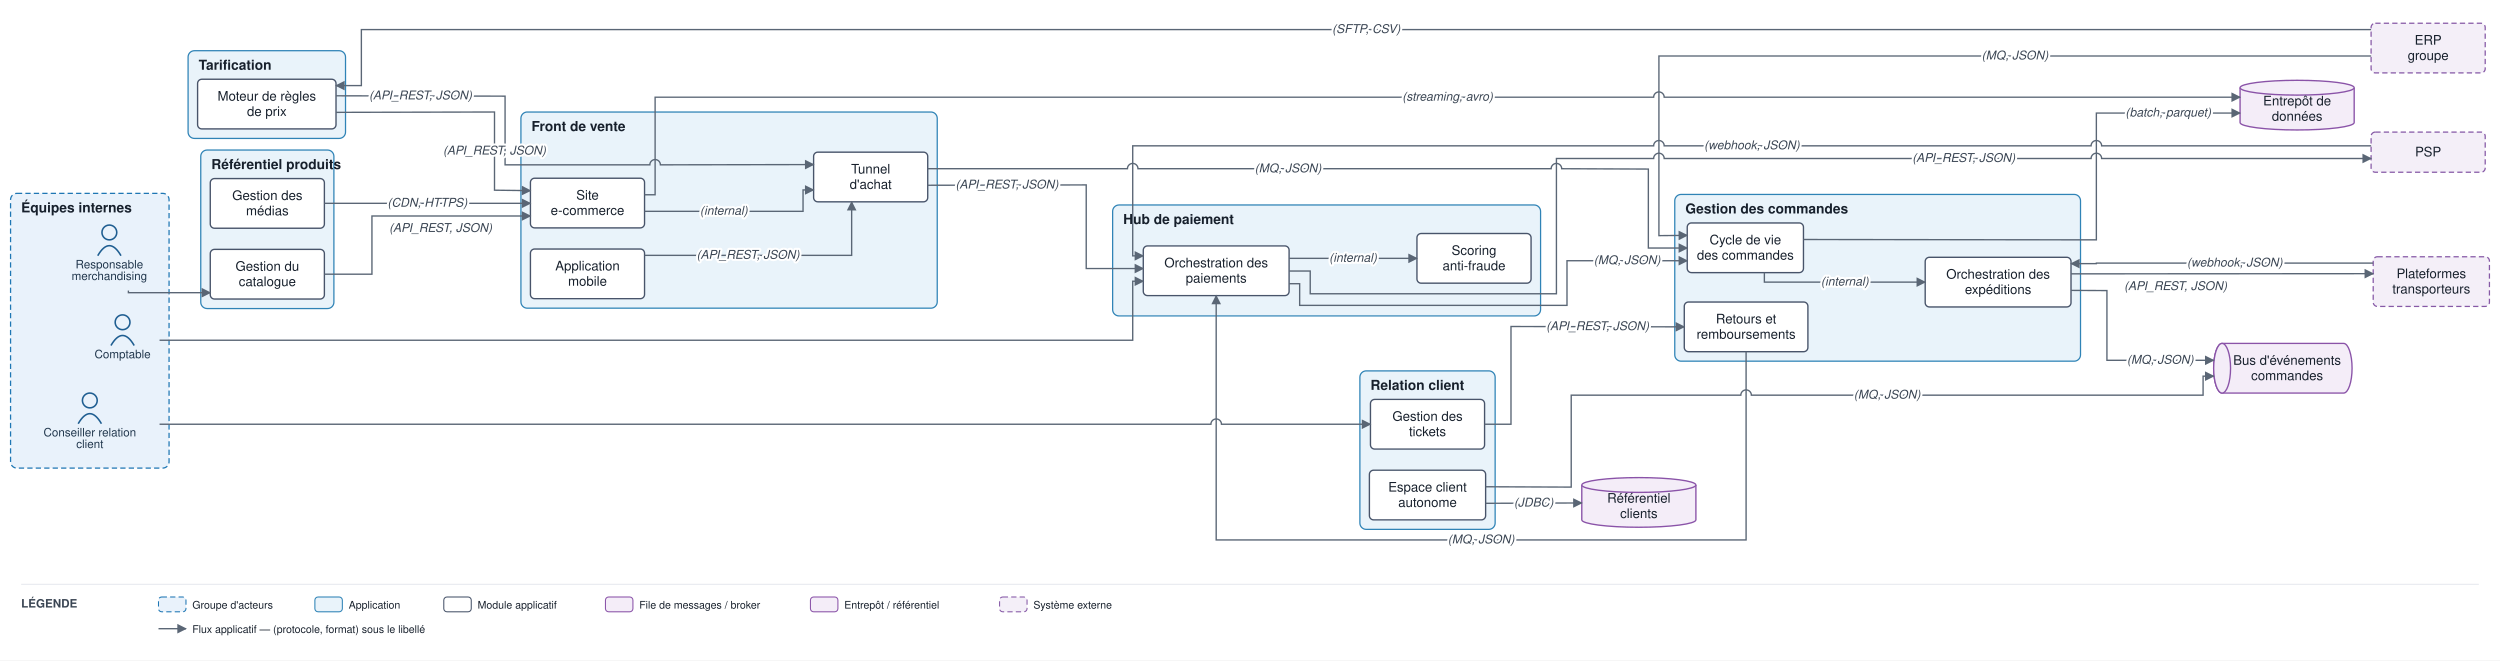
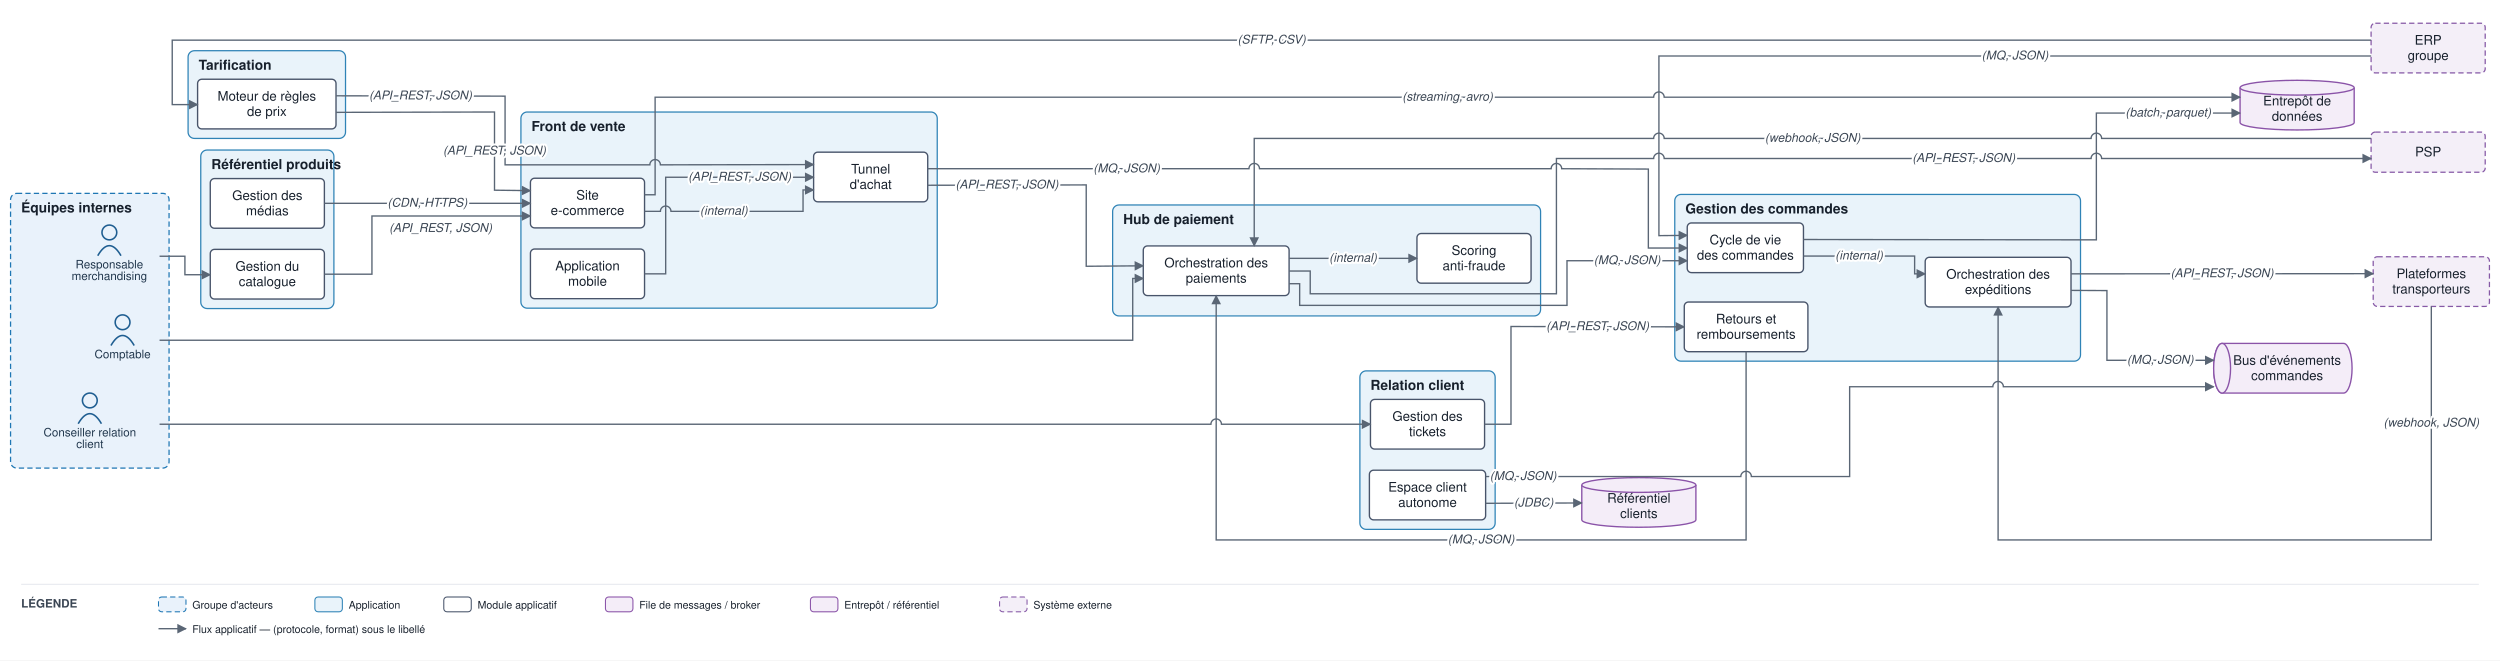
<svg xmlns="http://www.w3.org/2000/svg" viewBox="0 0 2366 625" font-family="Helvetica,Arial,sans-serif">
  <defs>
    <marker id="arr" viewBox="0 0 10 10" refX="9" refY="5" markerWidth="7" markerHeight="7" orient="auto-start-reverse">
      <path d="M0,0 L10,5 L0,10 z" fill="#5a6675" />
    </marker>
  </defs>
  <rect width="2366" height="625" fill="#ffffff" />
  <rect x="10" y="183" width="150" height="260" rx="6" fill="#e9f2fb" stroke="#1f77b4" stroke-width="1.2" stroke-dasharray="5 3" />
  <text x="20" y="201" font-size="13" font-weight="bold" fill="#17202c">Équipes internes</text>
  <rect x="493" y="106" width="394" height="185.667" rx="6" fill="#e9f3fa" stroke="#2f83b6" stroke-width="1.2" />
  <text x="503" y="124" font-size="13" font-weight="bold" fill="#17202c">Front de vente</text>
  <rect x="1585" y="184" width="384" height="157.833" rx="6" fill="#e9f3fa" stroke="#2f83b6" stroke-width="1.2" />
  <text x="1595" y="202" font-size="13" font-weight="bold" fill="#17202c">Gestion des commandes</text>
  <rect x="190" y="142" width="126" height="150" rx="6" fill="#e9f3fa" stroke="#2f83b6" stroke-width="1.2" />
  <text x="200" y="160" font-size="13" font-weight="bold" fill="#17202c">Référentiel produits</text>
  <rect x="178" y="48" width="149" height="83" rx="6" fill="#e9f3fa" stroke="#2f83b6" stroke-width="1.2" />
  <text x="188" y="66" font-size="13" font-weight="bold" fill="#17202c">Tarification</text>
  <rect x="1053" y="194" width="405" height="105" rx="6" fill="#e9f3fa" stroke="#2f83b6" stroke-width="1.2" />
  <text x="1063" y="212" font-size="13" font-weight="bold" fill="#17202c">Hub de paiement</text>
  <rect x="1287" y="351" width="128" height="150" rx="6" fill="#e9f3fa" stroke="#2f83b6" stroke-width="1.2" />
  <text x="1297" y="369" font-size="13" font-weight="bold" fill="#17202c">Relation client</text>
  <circle cx="103.5" cy="220" r="7" fill="none" stroke="#1f5e91" stroke-width="1.5" />
  <path d="M 92.5 242 q 11 -19 22 0" fill="none" stroke="#1f5e91" stroke-width="1.5" />
  <text x="103.5" y="254" font-size="11" text-anchor="middle" fill="#20364c">Responsable</text>
  <text x="103.5" y="265" font-size="11" text-anchor="middle" fill="#20364c">merchandising</text>
  <circle cx="85" cy="379" r="7" fill="none" stroke="#1f5e91" stroke-width="1.5" />
  <path d="M 74 401 q 11 -19 22 0" fill="none" stroke="#1f5e91" stroke-width="1.5" />
  <text x="85" y="413" font-size="11" text-anchor="middle" fill="#20364c">Conseiller relation</text>
  <text x="85" y="424" font-size="11" text-anchor="middle" fill="#20364c">client</text>
  <circle cx="116" cy="305" r="7" fill="none" stroke="#1f5e91" stroke-width="1.5" />
  <path d="M 105 327 q 11 -19 22 0" fill="none" stroke="#1f5e91" stroke-width="1.5" />
  <text x="116" y="339" font-size="11" text-anchor="middle" fill="#20364c">Comptable</text>
  <rect x="502" y="168.667" width="108" height="47" rx="4" fill="#ffffff" stroke="#48546a" stroke-width="1.3" />
  <text x="556" y="188.917" font-size="12.5" text-anchor="middle" fill="#17202c">Site</text>
  <text x="556" y="203.417" font-size="12.5" text-anchor="middle" fill="#17202c">e-commerce</text>
  <rect x="502" y="235.667" width="108" height="47" rx="4" fill="#ffffff" stroke="#48546a" stroke-width="1.3" />
  <text x="556" y="255.917" font-size="12.5" text-anchor="middle" fill="#17202c">Application</text>
  <text x="556" y="270.417" font-size="12.5" text-anchor="middle" fill="#17202c">mobile</text>
  <rect x="770" y="144" width="108" height="47" rx="4" fill="#ffffff" stroke="#48546a" stroke-width="1.3" />
  <text x="824" y="164.25" font-size="12.5" text-anchor="middle" fill="#17202c">Tunnel</text>
  <text x="824" y="178.75" font-size="12.5" text-anchor="middle" fill="#17202c">d'achat</text>
  <rect x="1596.8" y="211" width="110" height="47" rx="4" fill="#ffffff" stroke="#48546a" stroke-width="1.3" />
  <text x="1651.8" y="231.25" font-size="12.5" text-anchor="middle" fill="#17202c">Cycle de vie</text>
  <text x="1651.8" y="245.75" font-size="12.5" text-anchor="middle" fill="#17202c">des commandes</text>
  <rect x="1822" y="243.5" width="138" height="47" rx="4" fill="#ffffff" stroke="#48546a" stroke-width="1.3" />
  <text x="1891" y="263.75" font-size="12.5" text-anchor="middle" fill="#17202c">Orchestration des</text>
  <text x="1891" y="278.25" font-size="12.5" text-anchor="middle" fill="#17202c">expéditions</text>
  <rect x="1594" y="285.833" width="117" height="47" rx="4" fill="#ffffff" stroke="#48546a" stroke-width="1.3" />
  <text x="1652.5" y="306.083" font-size="12.5" text-anchor="middle" fill="#17202c">Retours et</text>
  <text x="1652.5" y="320.583" font-size="12.5" text-anchor="middle" fill="#17202c">remboursements</text>
  <rect x="199" y="236" width="108" height="47" rx="4" fill="#ffffff" stroke="#48546a" stroke-width="1.3" />
  <text x="253" y="256.25" font-size="12.5" text-anchor="middle" fill="#17202c">Gestion du</text>
  <text x="253" y="270.75" font-size="12.5" text-anchor="middle" fill="#17202c">catalogue</text>
  <rect x="199" y="169" width="108" height="47" rx="4" fill="#ffffff" stroke="#48546a" stroke-width="1.3" />
  <text x="253" y="189.25" font-size="12.5" text-anchor="middle" fill="#17202c">Gestion des</text>
  <text x="253" y="203.75" font-size="12.5" text-anchor="middle" fill="#17202c">médias</text>
  <rect x="187" y="75" width="131" height="47" rx="4" fill="#ffffff" stroke="#48546a" stroke-width="1.3" />
  <text x="252.5" y="95.25" font-size="12.5" text-anchor="middle" fill="#17202c">Moteur de règles</text>
  <text x="252.5" y="109.75" font-size="12.5" text-anchor="middle" fill="#17202c">de prix</text>
  <rect x="1082" y="232.75" width="138" height="47" rx="4" fill="#ffffff" stroke="#48546a" stroke-width="1.3" />
  <text x="1151" y="253" font-size="12.5" text-anchor="middle" fill="#17202c">Orchestration des</text>
  <text x="1151" y="267.5" font-size="12.5" text-anchor="middle" fill="#17202c">paiements</text>
  <rect x="1341" y="221" width="108" height="47" rx="4" fill="#ffffff" stroke="#48546a" stroke-width="1.3" />
  <text x="1395" y="241.25" font-size="12.5" text-anchor="middle" fill="#17202c">Scoring</text>
  <text x="1395" y="255.75" font-size="12.5" text-anchor="middle" fill="#17202c">anti-fraude</text>
  <rect x="1297" y="378" width="108" height="47" rx="4" fill="#ffffff" stroke="#48546a" stroke-width="1.3" />
  <text x="1351" y="398.25" font-size="12.5" text-anchor="middle" fill="#17202c">Gestion des</text>
  <text x="1351" y="412.75" font-size="12.5" text-anchor="middle" fill="#17202c">tickets</text>
  <rect x="1296" y="445" width="110" height="47" rx="4" fill="#ffffff" stroke="#48546a" stroke-width="1.3" />
  <text x="1351" y="465.25" font-size="12.5" text-anchor="middle" fill="#17202c">Espace client</text>
  <text x="1351" y="479.75" font-size="12.5" text-anchor="middle" fill="#17202c">autonome</text>
  <path d="M 2103 325 h 115 a 8 23.5 0 0 1 0 47 h -115 a 8 23.5 0 0 1 0 -47" fill="#f4edf8" stroke="#8a53a8" stroke-width="1.3" />
  <ellipse cx="2103" cy="348.5" rx="8" ry="23.5" fill="#f4edf8" stroke="#8a53a8" stroke-width="1.3" />
  <text x="2164.5" y="345.25" font-size="12.5" text-anchor="middle" fill="#17202c">Bus d'événements</text>
  <text x="2164.5" y="359.75" font-size="12.5" text-anchor="middle" fill="#17202c">commandes</text>
  <path d="M 2120 83 v 33 a 54 7 0 0 0 108 0 v -33" fill="#f4edf8" stroke="#8a53a8" stroke-width="1.3" />
  <ellipse cx="2174" cy="83" rx="54" ry="7" fill="#f4edf8" stroke="#8a53a8" stroke-width="1.3" />
  <text x="2174" y="99.75" font-size="12.5" text-anchor="middle" fill="#17202c">Entrepôt de</text>
  <text x="2174" y="114.25" font-size="12.5" text-anchor="middle" fill="#17202c">données</text>
  <path d="M 1497 459 v 33 a 54 7 0 0 0 108 0 v -33" fill="#f4edf8" stroke="#8a53a8" stroke-width="1.3" />
  <ellipse cx="1551" cy="459" rx="54" ry="7" fill="#f4edf8" stroke="#8a53a8" stroke-width="1.3" />
  <text x="1551" y="475.75" font-size="12.5" text-anchor="middle" fill="#17202c">Référentiel</text>
  <text x="1551" y="490.25" font-size="12.5" text-anchor="middle" fill="#17202c">clients</text>
  <rect x="2244" y="125" width="108" height="38" rx="4" fill="#f4eff8" stroke="#8659a6" stroke-width="1.2" stroke-dasharray="5 3" />
  <text x="2298" y="148" font-size="12.5" text-anchor="middle" fill="#17202c">PSP</text>
  <rect x="2246" y="243" width="110" height="47" rx="4" fill="#f4eff8" stroke="#8659a6" stroke-width="1.2" stroke-dasharray="5 3" />
  <text x="2301" y="263.25" font-size="12.5" text-anchor="middle" fill="#17202c">Plateformes</text>
  <text x="2301" y="277.75" font-size="12.5" text-anchor="middle" fill="#17202c">transporteurs</text>
  <rect x="2244" y="22" width="108" height="47" rx="4" fill="#f4eff8" stroke="#8659a6" stroke-width="1.2" stroke-dasharray="5 3" />
  <text x="2298" y="42.25" font-size="12.5" text-anchor="middle" fill="#17202c">ERP</text>
  <text x="2298" y="56.75" font-size="12.5" text-anchor="middle" fill="#17202c">groupe</text>
-   <path d="M 121.5 275 L 121.5 277 L 199 277" fill="none" stroke="#5a6675" stroke-width="1.3" marker-end="url(#arr)" />
+   <path d="M 151 242.5 L 175 242.5 L 175 260 L 199 260" fill="none" stroke="#5a6675" stroke-width="1.3" marker-end="url(#arr)" />
  <path d="M 307 259.5 L 352 259.5 L 352 204.417 L 502 204.417" fill="none" stroke="#5a6675" stroke-width="1.3" marker-end="url(#arr)" />
  <path d="M 307 192.417 L 502 192.417" fill="none" stroke="#5a6675" stroke-width="1.3" marker-end="url(#arr)" />
  <path d="M 318 106.333 L 468 106 L 468 180 L 502 180.417" fill="none" stroke="#5a6675" stroke-width="1.3" marker-end="url(#arr)" />
  <path d="M 318 90.667 L 478 91 L 478 156 L 615 156 A 5 5 0 0 1 625 156 L 770 155.75" fill="none" stroke="#5a6675" stroke-width="1.3" marker-end="url(#arr)" />
-   <path d="M 2244 28 L 342 28 L 342 81 L 318 81" fill="none" stroke="#5a6675" stroke-width="1.3" marker-end="url(#arr)" />
-   <path d="M 610 200 L 760 200 L 760 179.75 L 770 179.75" fill="none" stroke="#5a6675" stroke-width="1.3" marker-end="url(#arr)" />
-   <path d="M 610 241.667 L 806 241.667 L 806 191" fill="none" stroke="#5a6675" stroke-width="1.3" marker-end="url(#arr)" />
-   <path d="M 878 159.667 L 1067 159.667 A 5 5 0 0 1 1077 159.667 L 1468 159.667 A 5 5 0 0 1 1478 159.667 L 1560 160 L 1560 234.75 L 1596.8 234.75" fill="none" stroke="#5a6675" stroke-width="1.3" marker-end="url(#arr)" />
-   <path d="M 878 175.333 L 1028 175 L 1028 254.15 L 1082 254.15" fill="none" stroke="#5a6675" stroke-width="1.3" marker-end="url(#arr)" />
+   <path d="M 2244 38 L 163 38 L 163 99 L 187 99" fill="none" stroke="#5a6675" stroke-width="1.3" marker-end="url(#arr)" />
+   <path d="M 610 200 L 625 200 A 5 5 0 0 1 635 200 L 760 200 L 760 179.75 L 770 179.75" fill="none" stroke="#5a6675" stroke-width="1.3" marker-end="url(#arr)" />
+   <path d="M 610 259.167 L 630 259.167 L 630 167.75 L 770 167.75" fill="none" stroke="#5a6675" stroke-width="1.3" marker-end="url(#arr)" />
+   <path d="M 878 159.667 L 1182 159.667 A 5 5 0 0 1 1192 159.667 L 1468 159.667 A 5 5 0 0 1 1478 159.667 L 1560 160 L 1560 234.75 L 1596.8 234.75" fill="none" stroke="#5a6675" stroke-width="1.3" marker-end="url(#arr)" />
+   <path d="M 878 175.333 L 1028 175 L 1028 252 L 1082 251.55" fill="none" stroke="#5a6675" stroke-width="1.3" marker-end="url(#arr)" />
  <path d="M 1220 244.5 L 1341 244.5" fill="none" stroke="#5a6675" stroke-width="1.3" marker-end="url(#arr)" />
  <path d="M 1220 256.5 L 1240 256.5 L 1240 278 L 1473 278 L 1473 150 L 1565 150 A 5 5 0 0 1 1575 150 L 1979 150 A 5 5 0 0 1 1989 150 L 2244 150" fill="none" stroke="#5a6675" stroke-width="1.3" marker-end="url(#arr)" />
-   <path d="M 2244 138 L 1989 138 A 5 5 0 0 0 1979 138 L 1575 138 A 5 5 0 0 0 1565 138 L 1072 138 L 1072 242.15 L 1082 242.15" fill="none" stroke="#5a6675" stroke-width="1.3" marker-end="url(#arr)" />
+   <path d="M 2244 131 L 1989 131 A 5 5 0 0 0 1979 131 L 1575 131 A 5 5 0 0 0 1565 131 L 1187 131 L 1187 232.75" fill="none" stroke="#5a6675" stroke-width="1.3" marker-end="url(#arr)" />
  <path d="M 1220 268.5 L 1230 268.5 L 1230 289 L 1483 289 L 1483 246.75 L 1596.8 246.75" fill="none" stroke="#5a6675" stroke-width="1.3" marker-end="url(#arr)" />
-   <path d="M 1669.8 258 L 1669.8 267 L 1822 267" fill="none" stroke="#5a6675" stroke-width="1.3" marker-end="url(#arr)" />
+   <path d="M 1706.8 242.333 L 1812 242.333 L 1812 259.167 L 1822 259.167" fill="none" stroke="#5a6675" stroke-width="1.3" marker-end="url(#arr)" />
  <path d="M 1960 259.167 L 2246 259" fill="none" stroke="#5a6675" stroke-width="1.3" marker-end="url(#arr)" />
-   <path d="M 2246 249 L 1984 249 L 1984 249.5 L 1960 249.5" fill="none" stroke="#5a6675" stroke-width="1.3" marker-end="url(#arr)" />
+   <path d="M 2301 290 L 2301 511 L 1891 511 L 1891 290.5" fill="none" stroke="#5a6675" stroke-width="1.3" marker-end="url(#arr)" />
  <path d="M 1960 274.833 L 1994 275 L 1994 341 L 2095 341" fill="none" stroke="#5a6675" stroke-width="1.3" marker-end="url(#arr)" />
-   <path d="M 1406 460.667 L 1487 461 L 1487 374 L 1647.5 374 A 5 5 0 0 1 1657.5 374 L 2085 374 L 2085 356 L 2095 356" fill="none" stroke="#5a6675" stroke-width="1.3" marker-end="url(#arr)" />
+   <path d="M 1406 451 L 1647.5 451 A 5 5 0 0 1 1657.5 451 L 1750.5 451 L 1750.5 366 L 1886 366 A 5 5 0 0 1 1896 366 L 2095 366" fill="none" stroke="#5a6675" stroke-width="1.3" marker-end="url(#arr)" />
  <path d="M 151 401.5 L 1146 401.5 A 5 5 0 0 1 1156 401.5 L 1297 401.5" fill="none" stroke="#5a6675" stroke-width="1.3" marker-end="url(#arr)" />
  <path d="M 1405 401.5 L 1430 401.5 L 1430 309 L 1594 309.333" fill="none" stroke="#5a6675" stroke-width="1.3" marker-end="url(#arr)" />
  <path d="M 1652.5 332.833 L 1652.5 511 L 1151 511 L 1151 279.75" fill="none" stroke="#5a6675" stroke-width="1.3" marker-end="url(#arr)" />
  <path d="M 1406 476.333 L 1497 476" fill="none" stroke="#5a6675" stroke-width="1.3" marker-end="url(#arr)" />
  <path d="M 1706.8 226.667 L 1984 227 L 1984 107 L 2120 107" fill="none" stroke="#5a6675" stroke-width="1.3" marker-end="url(#arr)" />
  <path d="M 610 184.333 L 620 184.333 L 620 92 L 1565 92 A 5 5 0 0 1 1575 92 L 2120 92" fill="none" stroke="#5a6675" stroke-width="1.3" marker-end="url(#arr)" />
-   <path d="M 151 322 L 1072 322 L 1072 266.15 L 1082 266.15" fill="none" stroke="#5a6675" stroke-width="1.3" marker-end="url(#arr)" />
+   <path d="M 151 322 L 1072 322 L 1072 263.55 L 1082 263.55" fill="none" stroke="#5a6675" stroke-width="1.3" marker-end="url(#arr)" />
  <path d="M 2244 53 L 1570 53 L 1570 223 L 1596.8 222.75" fill="none" stroke="#5a6675" stroke-width="1.3" marker-end="url(#arr)" />
  <text x="417" y="219.5" font-size="11.5" text-anchor="middle" fill="#3a4553" font-style="italic" stroke="#ffffff" stroke-width="4" paint-order="stroke" stroke-linejoin="round">(API_REST, JSON)</text>
  <text x="404.5" y="195.667" font-size="11.5" text-anchor="middle" fill="#3a4553" font-style="italic" stroke="#ffffff" stroke-width="4" paint-order="stroke" stroke-linejoin="round">(CDN, HTTPS)</text>
  <text x="468" y="146.25" font-size="11.5" text-anchor="middle" fill="#3a4553" font-style="italic" stroke="#ffffff" stroke-width="4" paint-order="stroke" stroke-linejoin="round">(API_REST, JSON)</text>
  <text x="398" y="94.083" font-size="11.5" text-anchor="middle" fill="#3a4553" font-style="italic" stroke="#ffffff" stroke-width="4" paint-order="stroke" stroke-linejoin="round">(API_REST, JSON)</text>
-   <text x="1293" y="31.25" font-size="11.5" text-anchor="middle" fill="#3a4553" font-style="italic" stroke="#ffffff" stroke-width="4" paint-order="stroke" stroke-linejoin="round">(SFTP, CSV)</text>
+   <text x="1203.5" y="41.25" font-size="11.5" text-anchor="middle" fill="#3a4553" font-style="italic" stroke="#ffffff" stroke-width="4" paint-order="stroke" stroke-linejoin="round">(SFTP, CSV)</text>
  <text x="685" y="203.25" font-size="11.5" text-anchor="middle" fill="#3a4553" font-style="italic" stroke="#ffffff" stroke-width="4" paint-order="stroke" stroke-linejoin="round">(internal)</text>
-   <text x="708" y="244.917" font-size="11.5" text-anchor="middle" fill="#3a4553" font-style="italic" stroke="#ffffff" stroke-width="4" paint-order="stroke" stroke-linejoin="round">(API_REST, JSON)</text>
-   <text x="1219" y="163.083" font-size="11.5" text-anchor="middle" fill="#3a4553" font-style="italic" stroke="#ffffff" stroke-width="4" paint-order="stroke" stroke-linejoin="round">(MQ, JSON)</text>
+   <text x="700" y="171" font-size="11.5" text-anchor="middle" fill="#3a4553" font-style="italic" stroke="#ffffff" stroke-width="4" paint-order="stroke" stroke-linejoin="round">(API_REST, JSON)</text>
+   <text x="1066.25" y="163.083" font-size="11.5" text-anchor="middle" fill="#3a4553" font-style="italic" stroke="#ffffff" stroke-width="4" paint-order="stroke" stroke-linejoin="round">(MQ, JSON)</text>
  <text x="953" y="178.417" font-size="11.5" text-anchor="middle" fill="#3a4553" font-style="italic" stroke="#ffffff" stroke-width="4" paint-order="stroke" stroke-linejoin="round">(API_REST, JSON)</text>
  <text x="1280.5" y="247.75" font-size="11.5" text-anchor="middle" fill="#3a4553" font-style="italic" stroke="#ffffff" stroke-width="4" paint-order="stroke" stroke-linejoin="round">(internal)</text>
  <text x="1858.5" y="153.25" font-size="11.5" text-anchor="middle" fill="#3a4553" font-style="italic" stroke="#ffffff" stroke-width="4" paint-order="stroke" stroke-linejoin="round">(API_REST, JSON)</text>
-   <text x="1658" y="141.25" font-size="11.5" text-anchor="middle" fill="#3a4553" font-style="italic" stroke="#ffffff" stroke-width="4" paint-order="stroke" stroke-linejoin="round">(webhook, JSON)</text>
+   <text x="1715.5" y="134.25" font-size="11.5" text-anchor="middle" fill="#3a4553" font-style="italic" stroke="#ffffff" stroke-width="4" paint-order="stroke" stroke-linejoin="round">(webhook, JSON)</text>
  <text x="1539.9" y="250" font-size="11.5" text-anchor="middle" fill="#3a4553" font-style="italic" stroke="#ffffff" stroke-width="4" paint-order="stroke" stroke-linejoin="round">(MQ, JSON)</text>
-   <text x="1745.9" y="270.25" font-size="11.5" text-anchor="middle" fill="#3a4553" font-style="italic" stroke="#ffffff" stroke-width="4" paint-order="stroke" stroke-linejoin="round">(internal)</text>
-   <text x="2059" y="274.5" font-size="11.5" text-anchor="middle" fill="#3a4553" font-style="italic" stroke="#ffffff" stroke-width="4" paint-order="stroke" stroke-linejoin="round">(API_REST, JSON)</text>
-   <text x="2115" y="252.25" font-size="11.5" text-anchor="middle" fill="#3a4553" font-style="italic" stroke="#ffffff" stroke-width="4" paint-order="stroke" stroke-linejoin="round">(webhook, JSON)</text>
+   <text x="1759.4" y="245.583" font-size="11.5" text-anchor="middle" fill="#3a4553" font-style="italic" stroke="#ffffff" stroke-width="4" paint-order="stroke" stroke-linejoin="round">(internal)</text>
+   <text x="2103" y="262.333" font-size="11.5" text-anchor="middle" fill="#3a4553" font-style="italic" stroke="#ffffff" stroke-width="4" paint-order="stroke" stroke-linejoin="round">(API_REST, JSON)</text>
+   <text x="2301" y="403.75" font-size="11.5" text-anchor="middle" fill="#3a4553" font-style="italic" stroke="#ffffff" stroke-width="4" paint-order="stroke" stroke-linejoin="round">(webhook, JSON)</text>
  <text x="2044.5" y="344.25" font-size="11.5" text-anchor="middle" fill="#3a4553" font-style="italic" stroke="#ffffff" stroke-width="4" paint-order="stroke" stroke-linejoin="round">(MQ, JSON)</text>
-   <text x="1786" y="377.25" font-size="11.5" text-anchor="middle" fill="#3a4553" font-style="italic" stroke="#ffffff" stroke-width="4" paint-order="stroke" stroke-linejoin="round">(MQ, JSON)</text>
+   <text x="1441.5" y="454.25" font-size="11.5" text-anchor="middle" fill="#3a4553" font-style="italic" stroke="#ffffff" stroke-width="4" paint-order="stroke" stroke-linejoin="round">(MQ, JSON)</text>
  <text x="1512" y="312.417" font-size="11.5" text-anchor="middle" fill="#3a4553" font-style="italic" stroke="#ffffff" stroke-width="4" paint-order="stroke" stroke-linejoin="round">(API_REST, JSON)</text>
  <text x="1401.75" y="514.25" font-size="11.5" text-anchor="middle" fill="#3a4553" font-style="italic" stroke="#ffffff" stroke-width="4" paint-order="stroke" stroke-linejoin="round">(MQ, JSON)</text>
  <text x="1451.5" y="479.417" font-size="11.5" text-anchor="middle" fill="#3a4553" font-style="italic" stroke="#ffffff" stroke-width="4" paint-order="stroke" stroke-linejoin="round">(JDBC)</text>
  <text x="2052" y="110.25" font-size="11.5" text-anchor="middle" fill="#3a4553" font-style="italic" stroke="#ffffff" stroke-width="4" paint-order="stroke" stroke-linejoin="round">(batch, parquet)</text>
  <text x="1370" y="95.25" font-size="11.5" text-anchor="middle" fill="#3a4553" font-style="italic" stroke="#ffffff" stroke-width="4" paint-order="stroke" stroke-linejoin="round">(streaming, avro)</text>
  <text x="1907" y="56.25" font-size="11.5" text-anchor="middle" fill="#3a4553" font-style="italic" stroke="#ffffff" stroke-width="4" paint-order="stroke" stroke-linejoin="round">(MQ, JSON)</text>
  <line x1="20" y1="553" x2="2346" y2="553" stroke="#e6e9ee" stroke-width="1" />
  <text x="20" y="575" font-size="11" font-weight="bold" fill="#3a4553">LÉGENDE</text>
  <rect x="150" y="565" width="26" height="14" rx="3" fill="#e9f2fb" stroke="#1f77b4" stroke-dasharray="5 3" />
  <text x="182" y="576" font-size="10" fill="#17202c">Groupe d'acteurs</text>
  <rect x="298" y="565" width="26" height="14" rx="3" fill="#e9f3fa" stroke="#2f83b6" />
  <text x="330" y="576" font-size="10" fill="#17202c">Application</text>
  <rect x="420" y="565" width="26" height="14" rx="3" fill="#ffffff" stroke="#48546a" />
  <text x="452" y="576" font-size="10" fill="#17202c">Module applicatif</text>
  <rect x="573" y="565" width="26" height="14" rx="3" fill="#f4edf8" stroke="#8a53a8" />
  <text x="605" y="576" font-size="10" fill="#17202c">File de messages / broker</text>
  <rect x="767" y="565" width="26" height="14" rx="3" fill="#f4edf8" stroke="#8a53a8" />
  <text x="799" y="576" font-size="10" fill="#17202c">Entrepôt / référentiel</text>
  <rect x="946" y="565" width="26" height="14" rx="3" fill="#f4eff8" stroke="#8659a6" stroke-dasharray="5 3" />
  <text x="978" y="576" font-size="10" fill="#17202c">Système externe</text>
  <line x1="150" y1="595" x2="176" y2="595" stroke="#5a6675" stroke-width="1.3" marker-end="url(#arr)" />
  <text x="182" y="599" font-size="10" fill="#17202c">Flux applicatif — (protocole, format) sous le libellé</text>
</svg>
